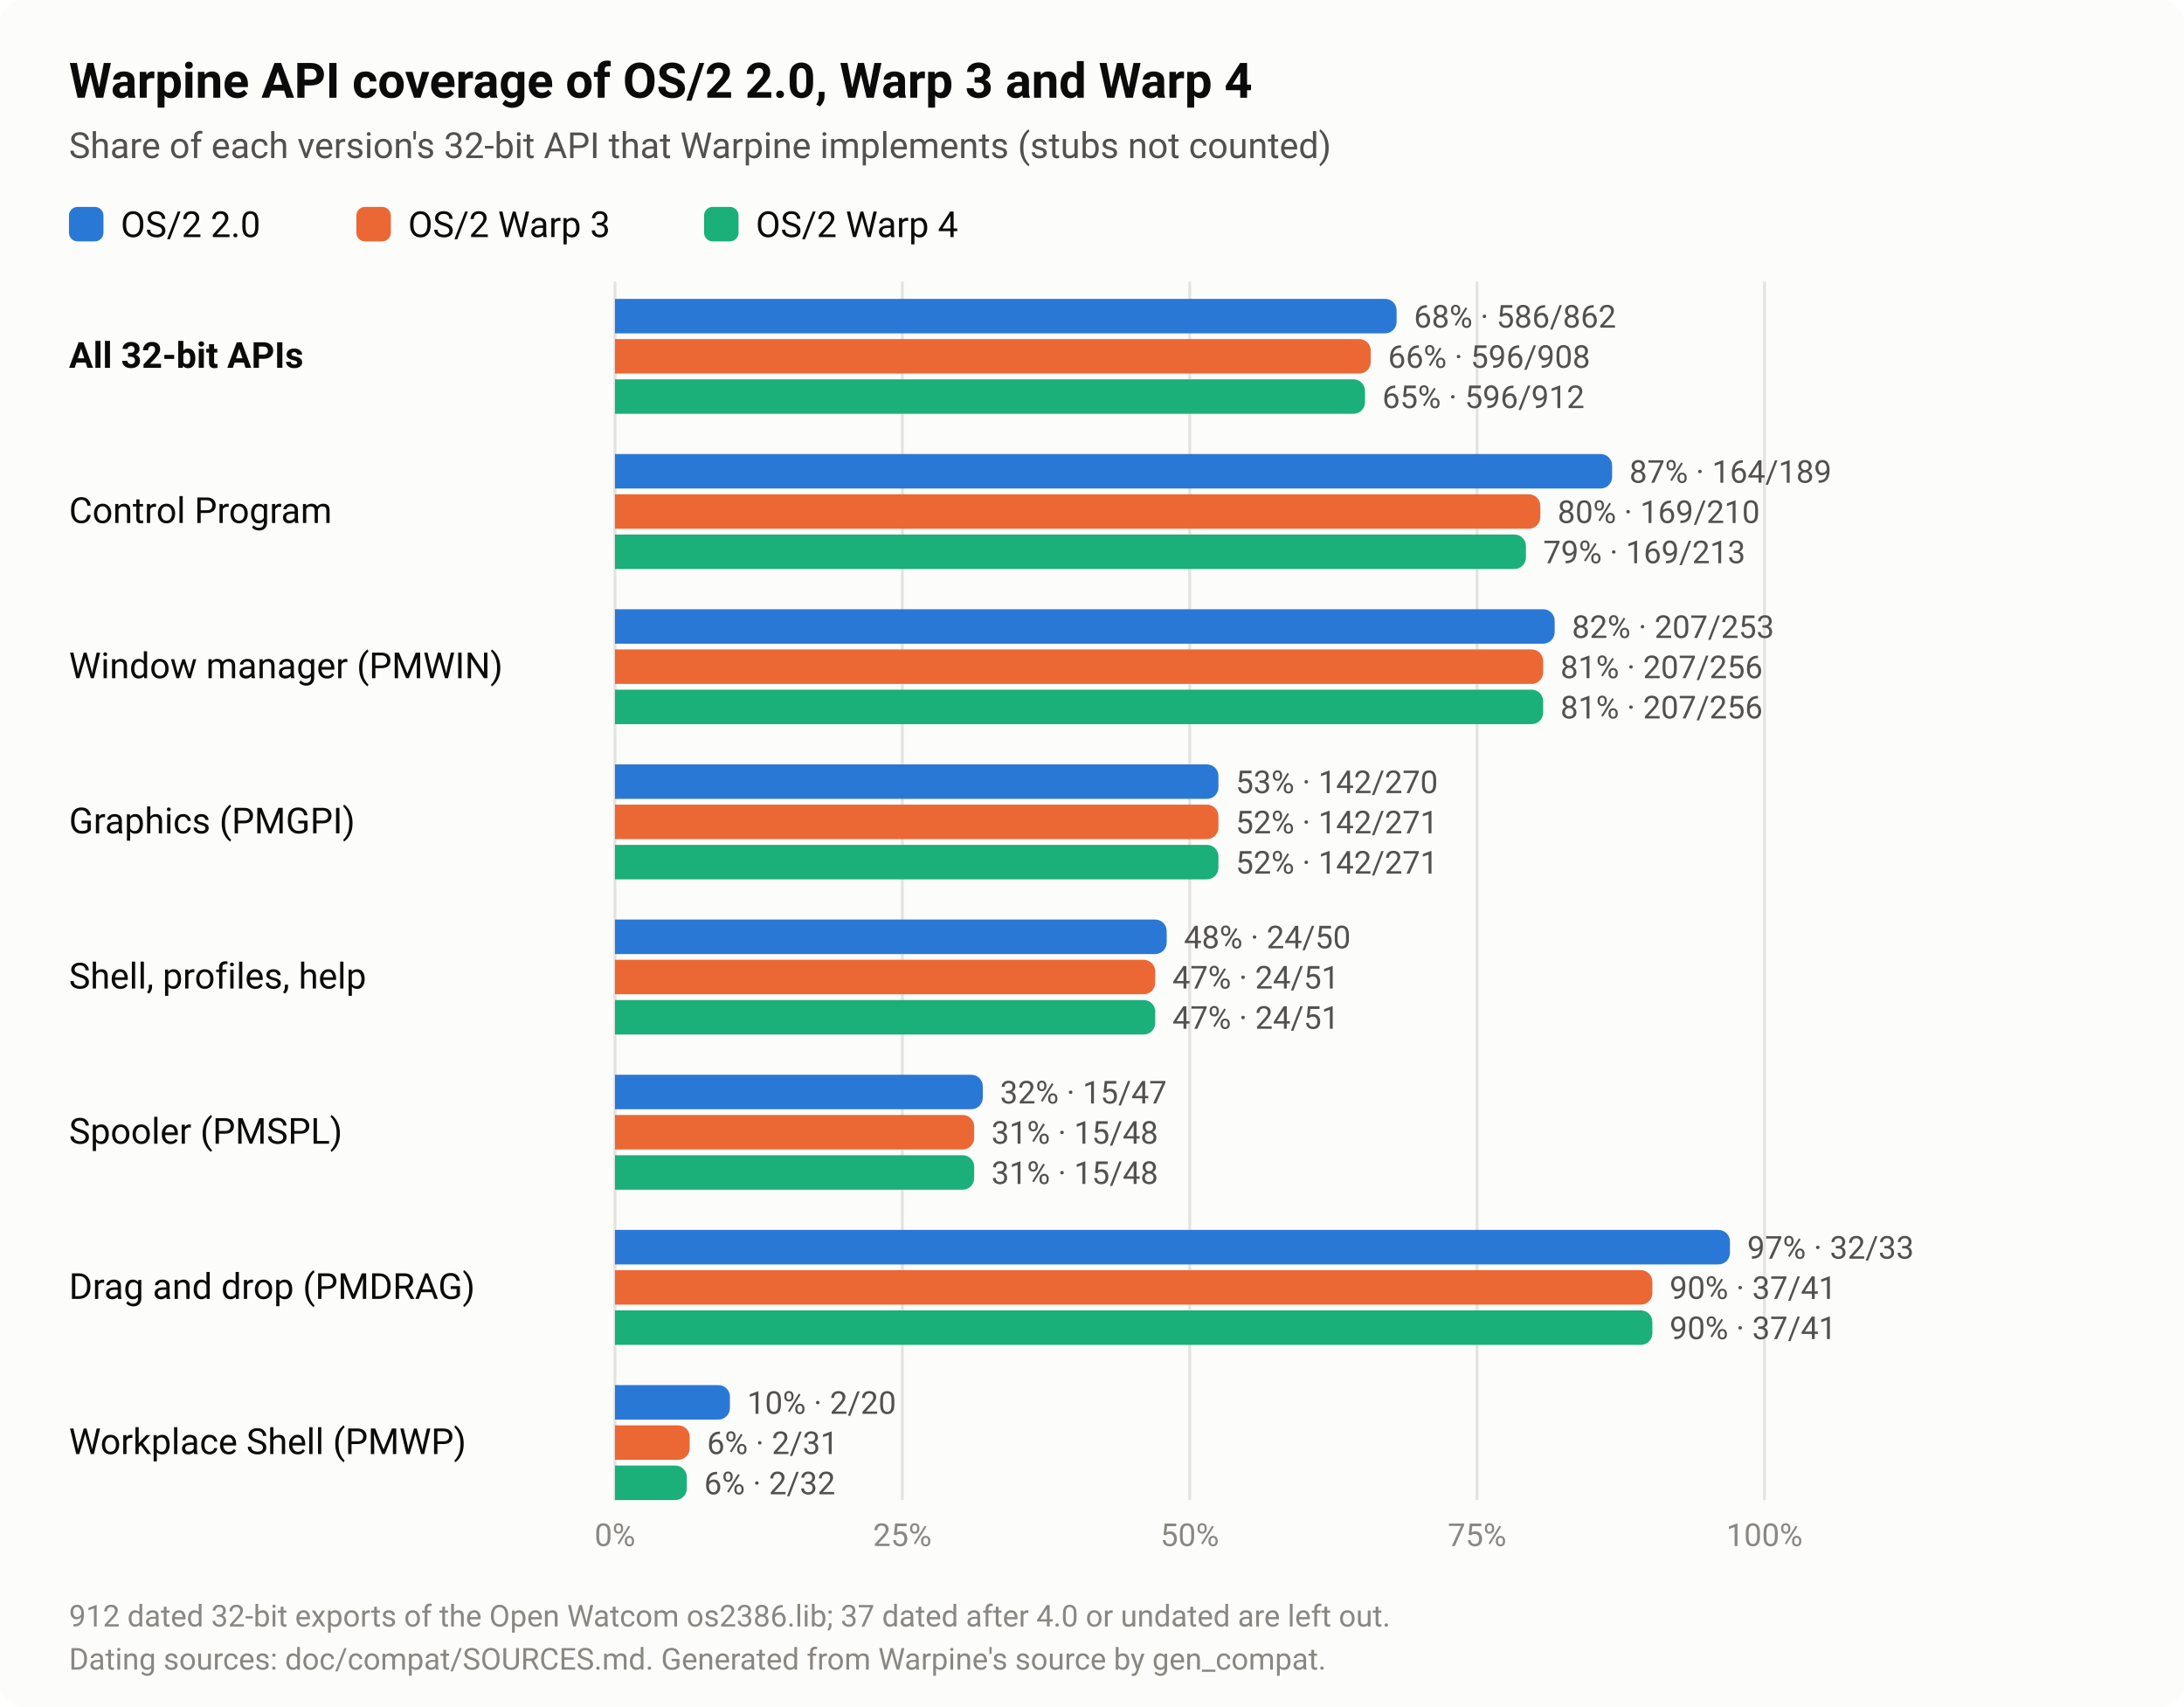
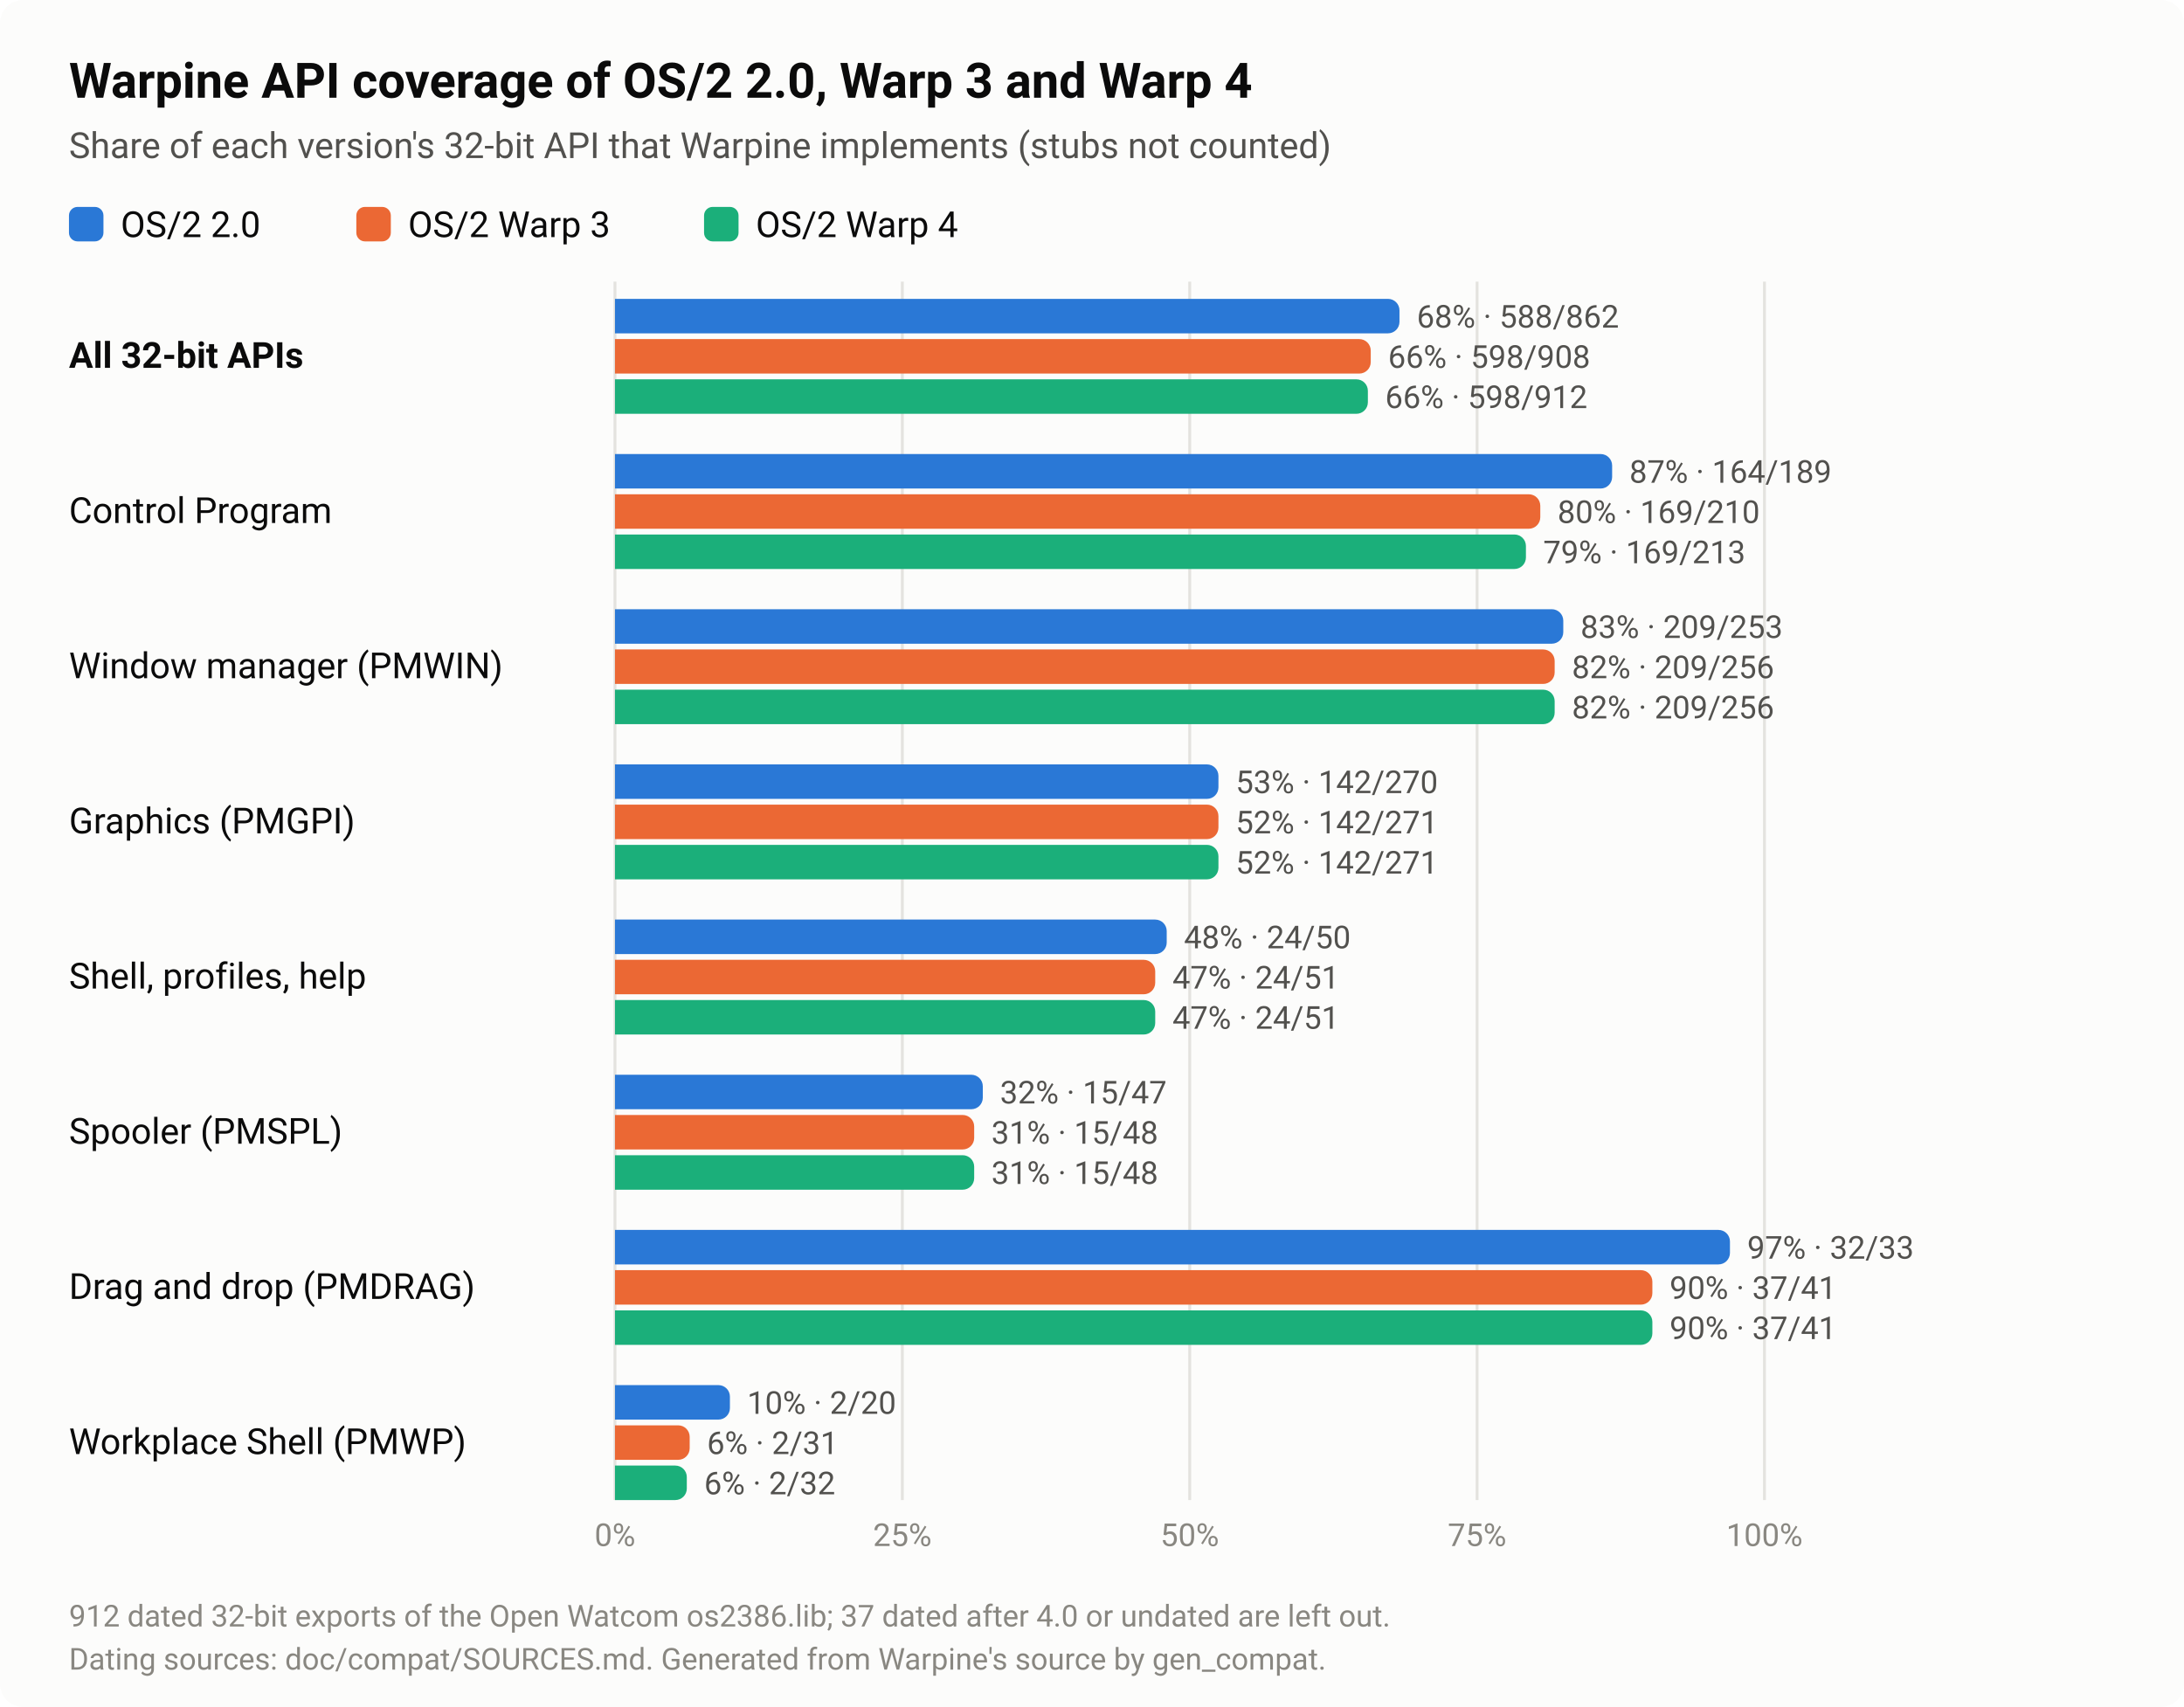
<svg xmlns="http://www.w3.org/2000/svg" width="760" height="594" viewBox="0 0 760 594" role="img" aria-labelledby="t d" font-family="system-ui, -apple-system, 'Segoe UI', Roboto, 'Helvetica Neue', Arial, sans-serif">
  <rect width="760" height="594" rx="8" fill="#fcfcfb" />
  <text x="24" y="34" font-size="17" font-weight="600" fill="#0b0b0b">Warpine API coverage of OS/2 2.0, Warp 3 and Warp 4</text>
  <text x="24" y="55" font-size="12.5" fill="#52514e">Share of each version's 32-bit API that Warpine implements (stubs not counted)</text>
  <rect x="24" y="72" width="12" height="12" rx="3" fill="#2a78d6" />
  <text x="42" y="82.5" font-size="12.5" fill="#0b0b0b">OS/2 2.0</text>
  <rect x="124" y="72" width="12" height="12" rx="3" fill="#eb6834" />
  <text x="142" y="82.5" font-size="12.5" fill="#0b0b0b">OS/2 Warp 3</text>
  <rect x="245" y="72" width="12" height="12" rx="3" fill="#1baf7a" />
  <text x="263" y="82.5" font-size="12.5" fill="#0b0b0b">OS/2 Warp 4</text>
  <line x1="214" y1="98" x2="214" y2="522" stroke="#e4e3df" stroke-width="1" />
  <text x="214" y="538" font-size="11" text-anchor="middle" fill="#898781">0%</text>
  <line x1="314" y1="98" x2="314" y2="522" stroke="#e4e3df" stroke-width="1" />
  <text x="314" y="538" font-size="11" text-anchor="middle" fill="#898781">25%</text>
  <line x1="414" y1="98" x2="414" y2="522" stroke="#e4e3df" stroke-width="1" />
  <text x="414" y="538" font-size="11" text-anchor="middle" fill="#898781">50%</text>
  <line x1="514" y1="98" x2="514" y2="522" stroke="#e4e3df" stroke-width="1" />
  <text x="514" y="538" font-size="11" text-anchor="middle" fill="#898781">75%</text>
  <line x1="614" y1="98" x2="614" y2="522" stroke="#e4e3df" stroke-width="1" />
  <text x="614" y="538" font-size="11" text-anchor="middle" fill="#898781">100%</text>
  <text x="24" y="128" font-size="12.5" font-weight="600" fill="#0b0b0b">All 32-bit APIs</text>
-   <path d="M214 104h268a4 4 0 0 1 4 4v4a4 4 0 0 1 -4 4h-268z" fill="#2a78d6" />
-   <text x="492" y="114" font-size="11" fill="#52514e">68% · 586/862</text>
+   <path d="M214 104h269a4 4 0 0 1 4 4v4a4 4 0 0 1 -4 4h-269z" fill="#2a78d6" />
+   <text x="493" y="114" font-size="11" fill="#52514e">68% · 588/862</text>
  <path d="M214 118h259a4 4 0 0 1 4 4v4a4 4 0 0 1 -4 4h-259z" fill="#eb6834" />
-   <text x="483" y="128" font-size="11" fill="#52514e">66% · 596/908</text>
-   <path d="M214 132h257a4 4 0 0 1 4 4v4a4 4 0 0 1 -4 4h-257z" fill="#1baf7a" />
-   <text x="481" y="142" font-size="11" fill="#52514e">65% · 596/912</text>
+   <text x="483" y="128" font-size="11" fill="#52514e">66% · 598/908</text>
+   <path d="M214 132h258a4 4 0 0 1 4 4v4a4 4 0 0 1 -4 4h-258z" fill="#1baf7a" />
+   <text x="482" y="142" font-size="11" fill="#52514e">66% · 598/912</text>
  <text x="24" y="182" font-size="12.5" font-weight="400" fill="#0b0b0b">Control Program</text>
  <path d="M214 158h343a4 4 0 0 1 4 4v4a4 4 0 0 1 -4 4h-343z" fill="#2a78d6" />
  <text x="567" y="168" font-size="11" fill="#52514e">87% · 164/189</text>
  <path d="M214 172h318a4 4 0 0 1 4 4v4a4 4 0 0 1 -4 4h-318z" fill="#eb6834" />
  <text x="542" y="182" font-size="11" fill="#52514e">80% · 169/210</text>
  <path d="M214 186h313a4 4 0 0 1 4 4v4a4 4 0 0 1 -4 4h-313z" fill="#1baf7a" />
  <text x="537" y="196" font-size="11" fill="#52514e">79% · 169/213</text>
  <text x="24" y="236" font-size="12.5" font-weight="400" fill="#0b0b0b">Window manager (PMWIN)</text>
-   <path d="M214 212h323a4 4 0 0 1 4 4v4a4 4 0 0 1 -4 4h-323z" fill="#2a78d6" />
-   <text x="547" y="222" font-size="11" fill="#52514e">82% · 207/253</text>
-   <path d="M214 226h319a4 4 0 0 1 4 4v4a4 4 0 0 1 -4 4h-319z" fill="#eb6834" />
-   <text x="543" y="236" font-size="11" fill="#52514e">81% · 207/256</text>
-   <path d="M214 240h319a4 4 0 0 1 4 4v4a4 4 0 0 1 -4 4h-319z" fill="#1baf7a" />
-   <text x="543" y="250" font-size="11" fill="#52514e">81% · 207/256</text>
+   <path d="M214 212h326a4 4 0 0 1 4 4v4a4 4 0 0 1 -4 4h-326z" fill="#2a78d6" />
+   <text x="550" y="222" font-size="11" fill="#52514e">83% · 209/253</text>
+   <path d="M214 226h323a4 4 0 0 1 4 4v4a4 4 0 0 1 -4 4h-323z" fill="#eb6834" />
+   <text x="547" y="236" font-size="11" fill="#52514e">82% · 209/256</text>
+   <path d="M214 240h323a4 4 0 0 1 4 4v4a4 4 0 0 1 -4 4h-323z" fill="#1baf7a" />
+   <text x="547" y="250" font-size="11" fill="#52514e">82% · 209/256</text>
  <text x="24" y="290" font-size="12.5" font-weight="400" fill="#0b0b0b">Graphics (PMGPI)</text>
  <path d="M214 266h206a4 4 0 0 1 4 4v4a4 4 0 0 1 -4 4h-206z" fill="#2a78d6" />
  <text x="430" y="276" font-size="11" fill="#52514e">53% · 142/270</text>
  <path d="M214 280h206a4 4 0 0 1 4 4v4a4 4 0 0 1 -4 4h-206z" fill="#eb6834" />
  <text x="430" y="290" font-size="11" fill="#52514e">52% · 142/271</text>
  <path d="M214 294h206a4 4 0 0 1 4 4v4a4 4 0 0 1 -4 4h-206z" fill="#1baf7a" />
  <text x="430" y="304" font-size="11" fill="#52514e">52% · 142/271</text>
  <text x="24" y="344" font-size="12.5" font-weight="400" fill="#0b0b0b">Shell, profiles, help</text>
  <path d="M214 320h188a4 4 0 0 1 4 4v4a4 4 0 0 1 -4 4h-188z" fill="#2a78d6" />
  <text x="412" y="330" font-size="11" fill="#52514e">48% · 24/50</text>
  <path d="M214 334h184a4 4 0 0 1 4 4v4a4 4 0 0 1 -4 4h-184z" fill="#eb6834" />
  <text x="408" y="344" font-size="11" fill="#52514e">47% · 24/51</text>
  <path d="M214 348h184a4 4 0 0 1 4 4v4a4 4 0 0 1 -4 4h-184z" fill="#1baf7a" />
  <text x="408" y="358" font-size="11" fill="#52514e">47% · 24/51</text>
  <text x="24" y="398" font-size="12.5" font-weight="400" fill="#0b0b0b">Spooler (PMSPL)</text>
  <path d="M214 374h124a4 4 0 0 1 4 4v4a4 4 0 0 1 -4 4h-124z" fill="#2a78d6" />
  <text x="348" y="384" font-size="11" fill="#52514e">32% · 15/47</text>
  <path d="M214 388h121a4 4 0 0 1 4 4v4a4 4 0 0 1 -4 4h-121z" fill="#eb6834" />
  <text x="345" y="398" font-size="11" fill="#52514e">31% · 15/48</text>
  <path d="M214 402h121a4 4 0 0 1 4 4v4a4 4 0 0 1 -4 4h-121z" fill="#1baf7a" />
  <text x="345" y="412" font-size="11" fill="#52514e">31% · 15/48</text>
  <text x="24" y="452" font-size="12.5" font-weight="400" fill="#0b0b0b">Drag and drop (PMDRAG)</text>
  <path d="M214 428h384a4 4 0 0 1 4 4v4a4 4 0 0 1 -4 4h-384z" fill="#2a78d6" />
  <text x="608" y="438" font-size="11" fill="#52514e">97% · 32/33</text>
  <path d="M214 442h357a4 4 0 0 1 4 4v4a4 4 0 0 1 -4 4h-357z" fill="#eb6834" />
  <text x="581" y="452" font-size="11" fill="#52514e">90% · 37/41</text>
  <path d="M214 456h357a4 4 0 0 1 4 4v4a4 4 0 0 1 -4 4h-357z" fill="#1baf7a" />
  <text x="581" y="466" font-size="11" fill="#52514e">90% · 37/41</text>
  <text x="24" y="506" font-size="12.5" font-weight="400" fill="#0b0b0b">Workplace Shell (PMWP)</text>
  <path d="M214 482h36a4 4 0 0 1 4 4v4a4 4 0 0 1 -4 4h-36z" fill="#2a78d6" />
  <text x="260" y="492" font-size="11" fill="#52514e">10% · 2/20</text>
  <path d="M214 496h22a4 4 0 0 1 4 4v4a4 4 0 0 1 -4 4h-22z" fill="#eb6834" />
  <text x="246" y="506" font-size="11" fill="#52514e">6% · 2/31</text>
  <path d="M214 510h21a4 4 0 0 1 4 4v4a4 4 0 0 1 -4 4h-21z" fill="#1baf7a" />
  <text x="245" y="520" font-size="11" fill="#52514e">6% · 2/32</text>
  <text x="24" y="566" font-size="10.5" fill="#898781">912 dated 32-bit exports of the Open Watcom os2386.lib; 37 dated after 4.0 or undated are left out.</text>
  <text x="24" y="581" font-size="10.5" fill="#898781">Dating sources: doc/compat/SOURCES.md. Generated from Warpine's source by gen_compat.</text>
</svg>
